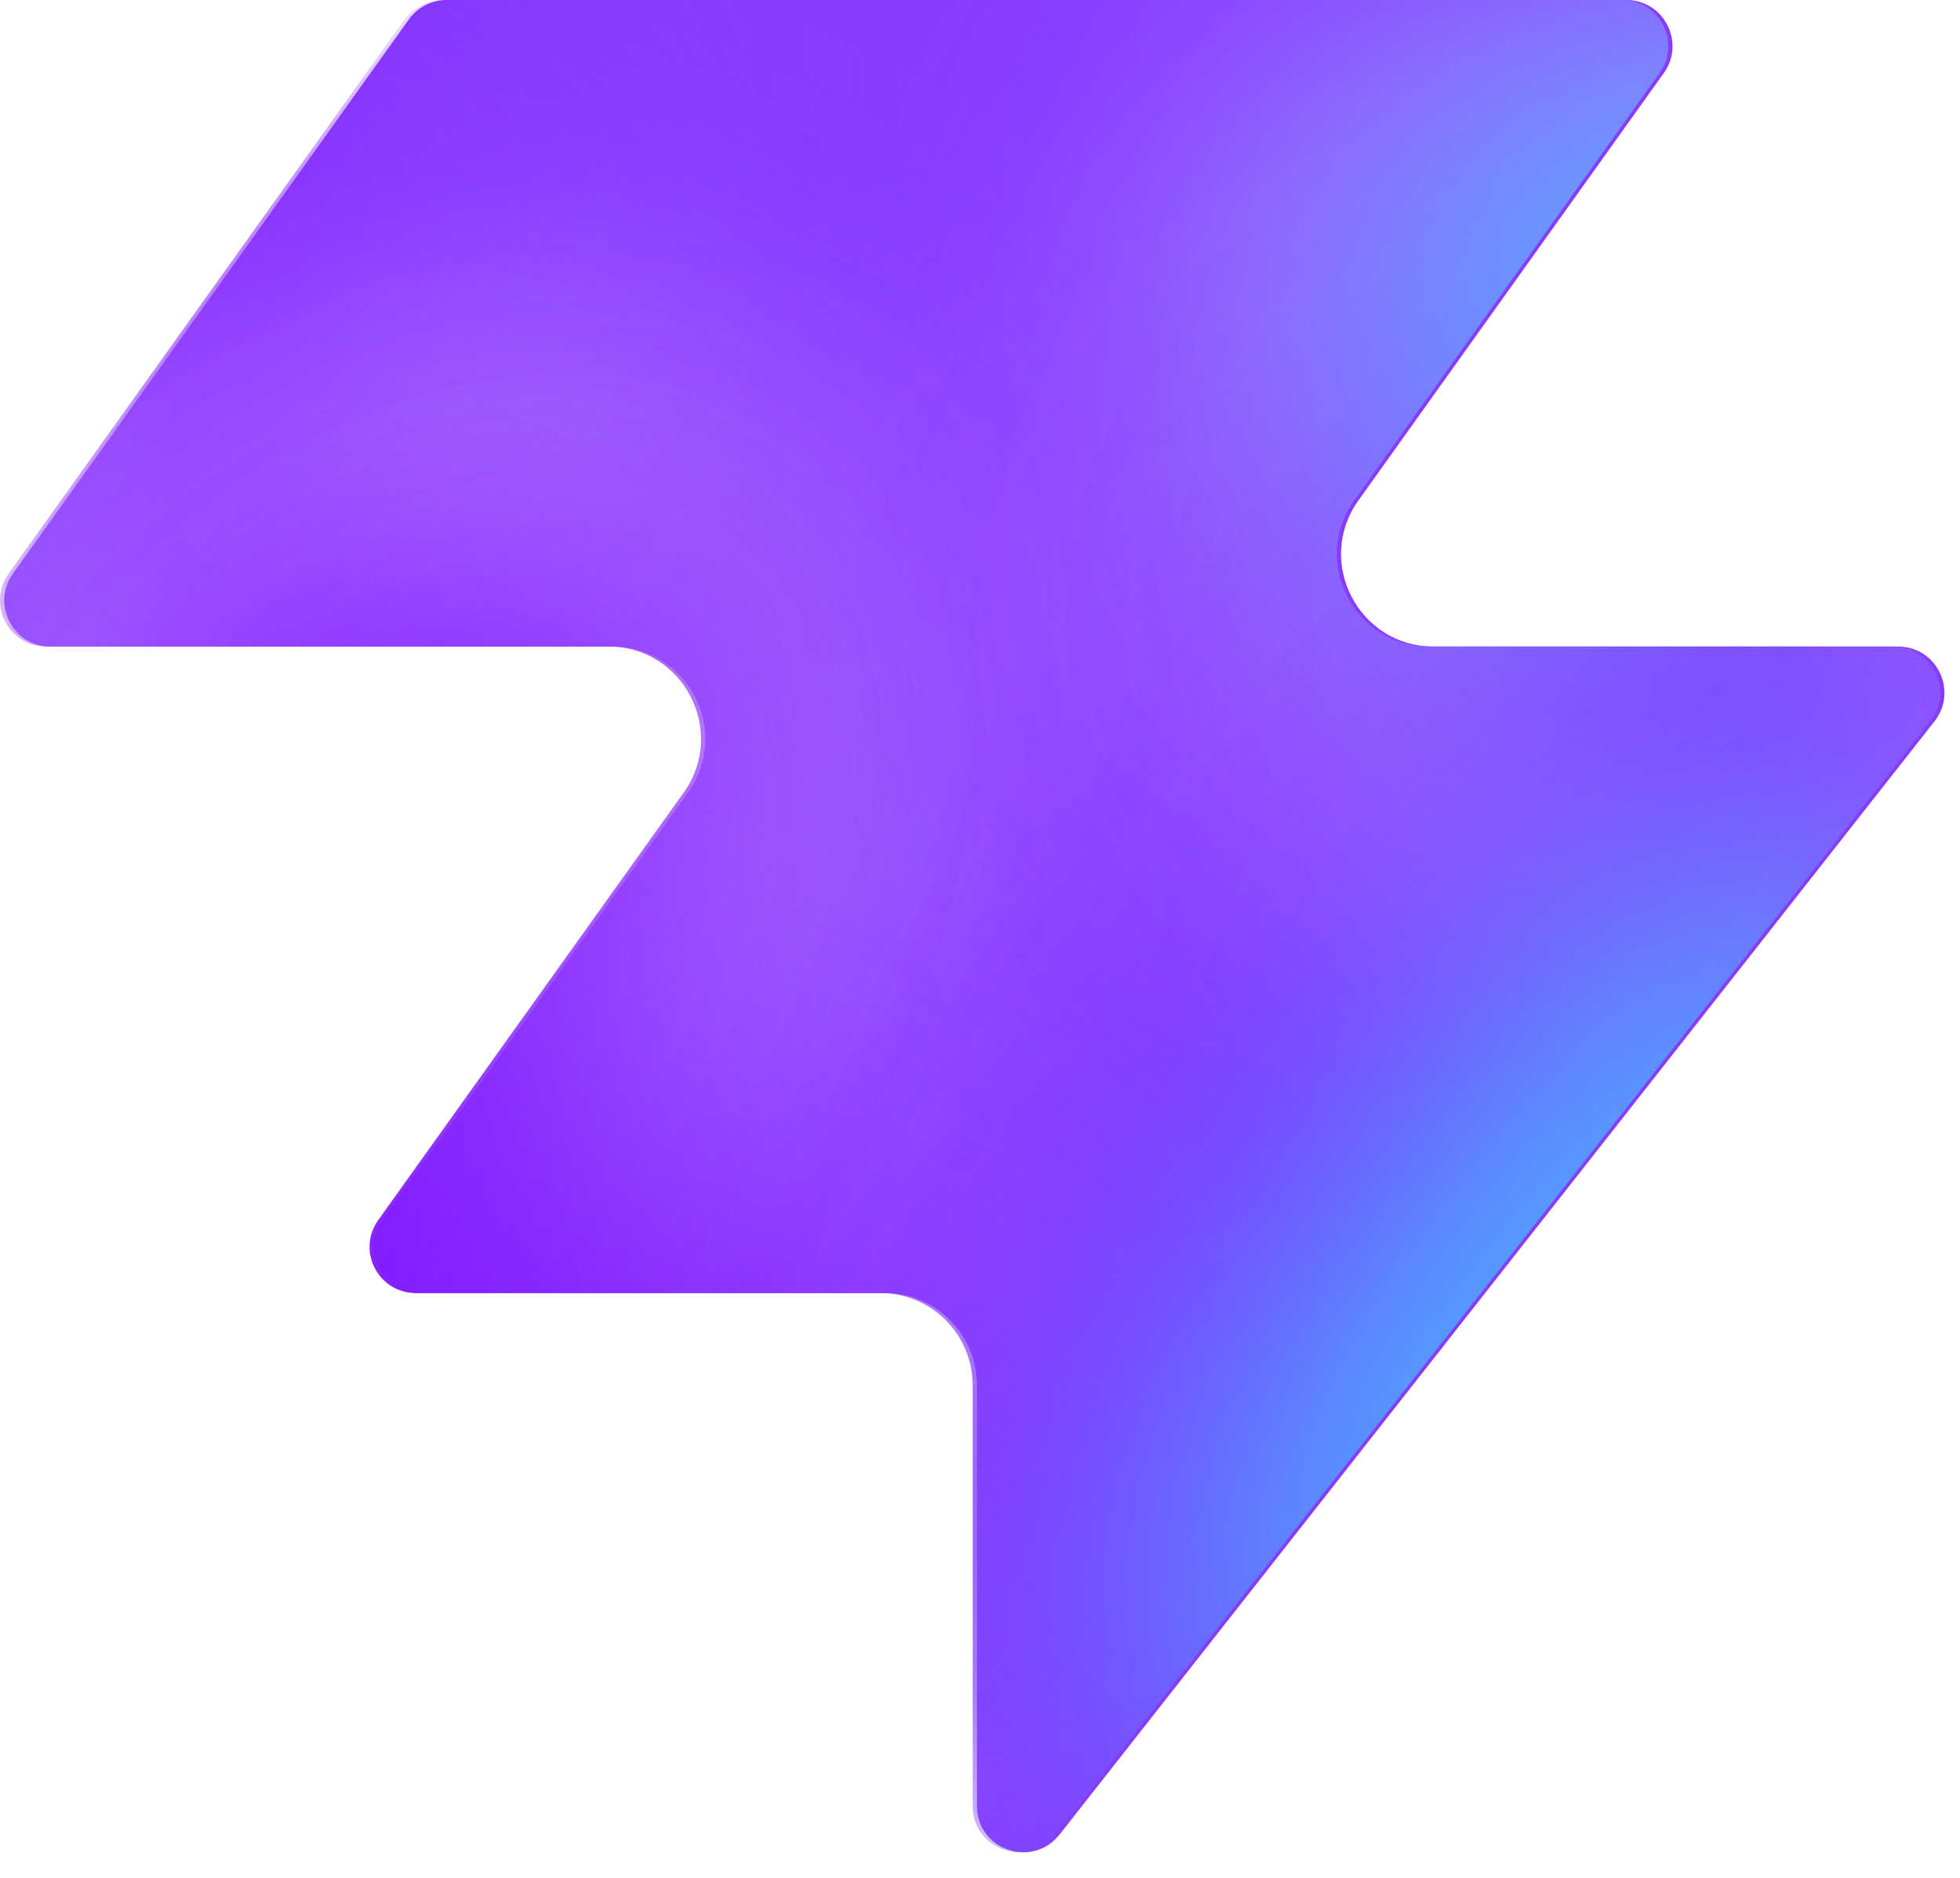
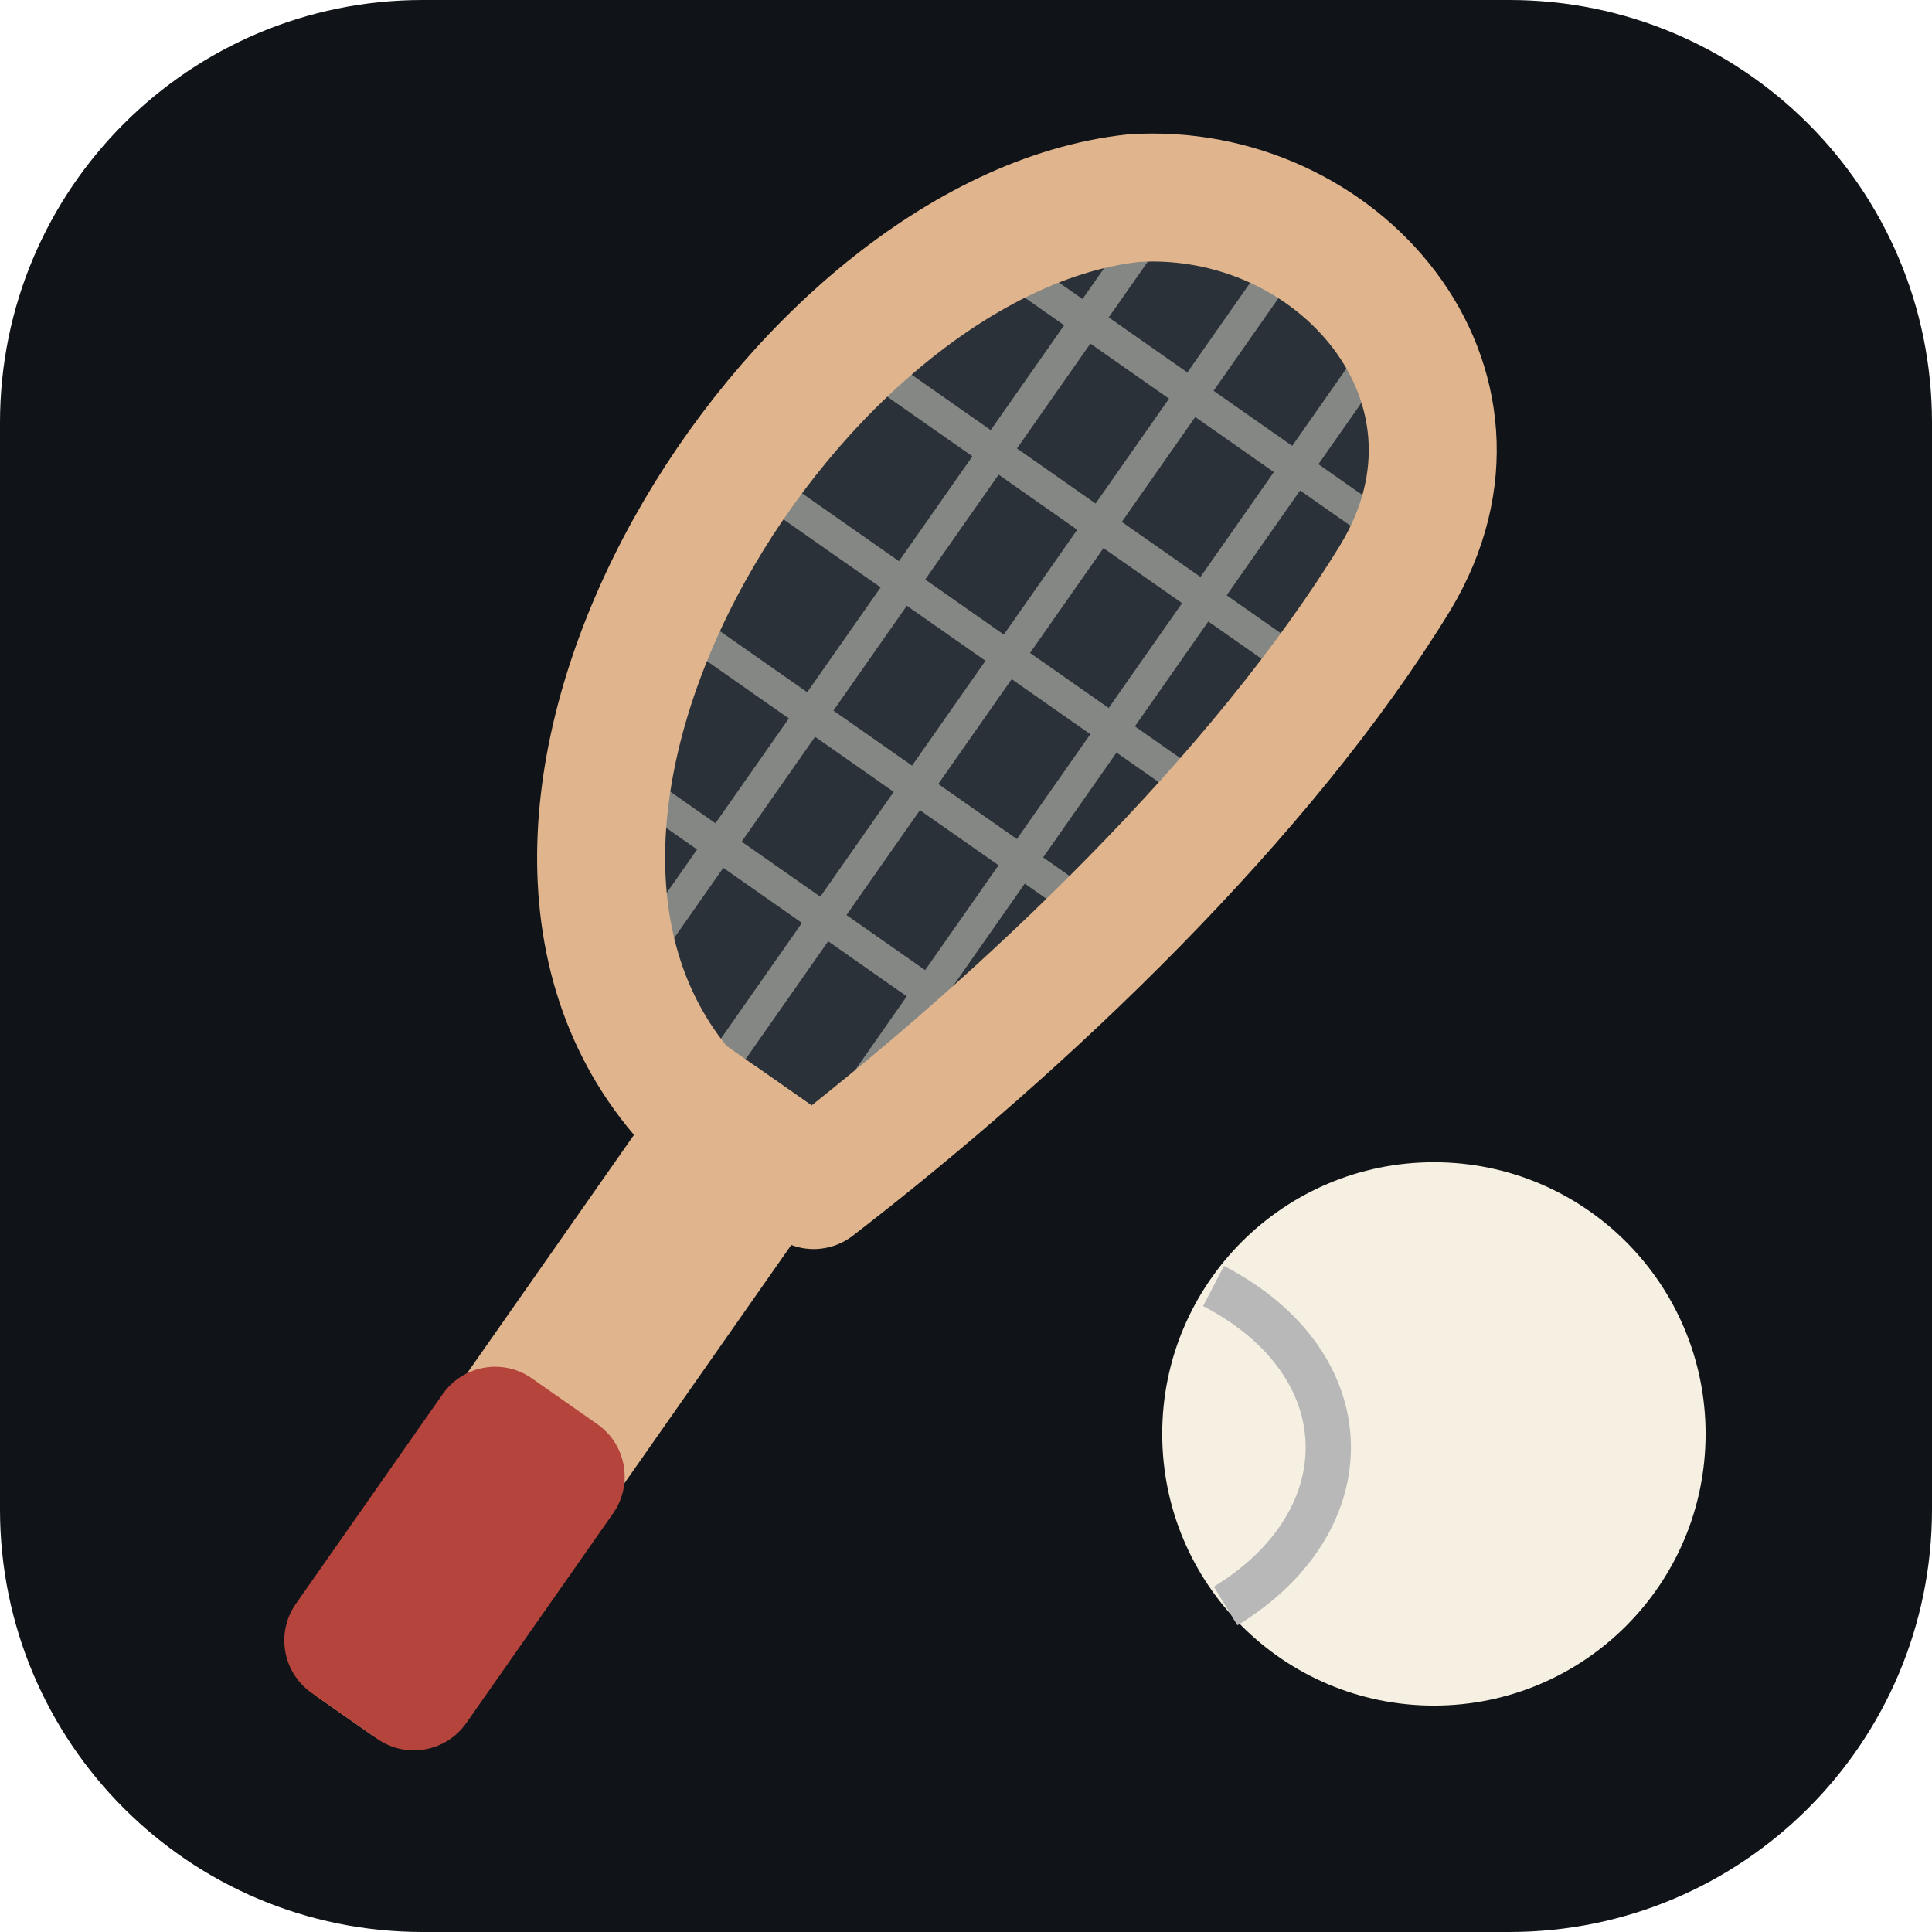
- <svg xmlns="http://www.w3.org/2000/svg" width="48" height="46" fill="none" viewBox="0 0 48 46">
-   <path fill="#863bff" d="M25.946 44.938c-.664.845-2.021.375-2.021-.698V33.937a2.26 2.26 0 0 0-2.262-2.262H10.287c-.92 0-1.456-1.04-.92-1.788l7.48-10.471c1.07-1.497 0-3.578-1.842-3.578H1.237c-.92 0-1.456-1.04-.92-1.788L10.013.474c.214-.297.556-.474.92-.474h28.894c.92 0 1.456 1.04.92 1.788l-7.48 10.471c-1.07 1.498 0 3.579 1.842 3.579h11.377c.943 0 1.473 1.088.89 1.83L25.947 44.94z" style="fill:#863bff;fill:color(display-p3 .525 .23 1);fill-opacity:1" />
-   <mask id="a" width="48" height="46" x="0" y="0" maskUnits="userSpaceOnUse" style="mask-type:alpha">
-     <path fill="#000" d="M25.842 44.938c-.664.844-2.021.375-2.021-.698V33.937a2.26 2.26 0 0 0-2.262-2.262H10.183c-.92 0-1.456-1.04-.92-1.788l7.48-10.471c1.07-1.498 0-3.579-1.842-3.579H1.133c-.92 0-1.456-1.04-.92-1.787L9.91.473c.214-.297.556-.474.92-.474h28.894c.92 0 1.456 1.04.92 1.788l-7.48 10.471c-1.07 1.498 0 3.578 1.842 3.578h11.377c.943 0 1.473 1.088.89 1.832L25.843 44.94z" style="fill:#000;fill-opacity:1" />
-   </mask>
-   <g mask="url(#a)">
-     <g filter="url(#b)">
-       <ellipse cx="5.508" cy="14.704" fill="#ede6ff" rx="5.508" ry="14.704" style="fill:#ede6ff;fill:color(display-p3 .927 .903 1);fill-opacity:1" transform="matrix(.00324 1 1 -.00324 -4.47 31.516)" />
+ <svg xmlns="http://www.w3.org/2000/svg" viewBox="0 0 64 64">
+   <rect width="64" height="64" rx="14" fill="#101418" />
+   <g transform="translate(26 36) rotate(35) scale(1.06)">
+     <clipPath id="head">
+       <path d="M-2.5 2C-14-1-15-22-7-29C-2-33 6-31 6.5-24C7-16 5-6 2.5 2Z" />
+     </clipPath>
+     <path d="M-2.5 2C-14-1-15-22-7-29C-2-33 6-31 6.5-24C7-16 5-6 2.5 2Z" fill="#2a3138" />
+     <g clip-path="url(#head)" stroke="#f5f0e1" stroke-opacity=".45" stroke-width="1">
+       <path d="M-6-40V4M-2-40V4M2-40V4M6-40V4M-14-25H14M-14-20H14M-14-15H14M-14-10H14M-14-5H14" />
    </g>
-     <g filter="url(#c)">
-       <ellipse cx="10.399" cy="29.851" fill="#ede6ff" rx="10.399" ry="29.851" style="fill:#ede6ff;fill:color(display-p3 .927 .903 1);fill-opacity:1" transform="matrix(.00324 1 1 -.00324 -39.328 7.883)" />
-     </g>
-     <g filter="url(#d)">
-       <ellipse cx="5.508" cy="30.487" fill="#7e14ff" rx="5.508" ry="30.487" style="fill:#7e14ff;fill:color(display-p3 .492 .077 1);fill-opacity:1" transform="rotate(89.814 -25.913 -14.639)scale(1 -1)" />
-     </g>
-     <g filter="url(#e)">
-       <ellipse cx="5.508" cy="30.599" fill="#7e14ff" rx="5.508" ry="30.599" style="fill:#7e14ff;fill:color(display-p3 .492 .077 1);fill-opacity:1" transform="rotate(89.814 -32.644 -3.334)scale(1 -1)" />
-     </g>
-     <g filter="url(#f)">
-       <ellipse cx="5.508" cy="30.599" fill="#7e14ff" rx="5.508" ry="30.599" style="fill:#7e14ff;fill:color(display-p3 .492 .077 1);fill-opacity:1" transform="matrix(.00324 1 1 -.00324 -34.34 30.47)" />
-     </g>
-     <g filter="url(#g)">
-       <ellipse cx="14.072" cy="22.078" fill="#ede6ff" rx="14.072" ry="22.078" style="fill:#ede6ff;fill:color(display-p3 .927 .903 1);fill-opacity:1" transform="rotate(93.35 24.506 48.493)scale(-1 1)" />
-     </g>
-     <g filter="url(#h)">
-       <ellipse cx="3.47" cy="21.501" fill="#7e14ff" rx="3.47" ry="21.501" style="fill:#7e14ff;fill:color(display-p3 .492 .077 1);fill-opacity:1" transform="rotate(89.009 28.708 47.59)scale(-1 1)" />
-     </g>
-     <g filter="url(#i)">
-       <ellipse cx="3.47" cy="21.501" fill="#7e14ff" rx="3.47" ry="21.501" style="fill:#7e14ff;fill:color(display-p3 .492 .077 1);fill-opacity:1" transform="rotate(89.009 28.708 47.59)scale(-1 1)" />
-     </g>
-     <g filter="url(#j)">
-       <ellipse cx=".387" cy="8.972" fill="#7e14ff" rx="4.407" ry="29.108" style="fill:#7e14ff;fill:color(display-p3 .492 .077 1);fill-opacity:1" transform="rotate(39.51 .387 8.972)" />
-     </g>
-     <g filter="url(#k)">
-       <ellipse cx="47.523" cy="-6.092" fill="#7e14ff" rx="4.407" ry="29.108" style="fill:#7e14ff;fill:color(display-p3 .492 .077 1);fill-opacity:1" transform="rotate(37.892 47.523 -6.092)" />
-     </g>
-     <g filter="url(#l)">
-       <ellipse cx="41.412" cy="6.333" fill="#47bfff" rx="5.971" ry="9.665" style="fill:#47bfff;fill:color(display-p3 .28 .748 1);fill-opacity:1" transform="rotate(37.892 41.412 6.333)" />
-     </g>
-     <g filter="url(#m)">
-       <ellipse cx="-1.879" cy="38.332" fill="#7e14ff" rx="4.407" ry="29.108" style="fill:#7e14ff;fill:color(display-p3 .492 .077 1);fill-opacity:1" transform="rotate(37.892 -1.88 38.332)" />
-     </g>
-     <g filter="url(#n)">
-       <ellipse cx="-1.879" cy="38.332" fill="#7e14ff" rx="4.407" ry="29.108" style="fill:#7e14ff;fill:color(display-p3 .492 .077 1);fill-opacity:1" transform="rotate(37.892 -1.88 38.332)" />
-     </g>
-     <g filter="url(#o)">
-       <ellipse cx="35.651" cy="29.907" fill="#7e14ff" rx="4.407" ry="29.108" style="fill:#7e14ff;fill:color(display-p3 .492 .077 1);fill-opacity:1" transform="rotate(37.892 35.651 29.907)" />
-     </g>
-     <g filter="url(#p)">
-       <ellipse cx="38.418" cy="32.4" fill="#47bfff" rx="5.971" ry="15.297" style="fill:#47bfff;fill:color(display-p3 .28 .748 1);fill-opacity:1" transform="rotate(37.892 38.418 32.4)" />
-     </g>
+     <path d="M-2.5 2C-14-1-15-22-7-29C-2-33 6-31 6.5-24C7-16 5-6 2.5 2Z" fill="none" stroke="#e0b48c" stroke-width="4" stroke-linejoin="round" />
+     <rect x="-3" y="0" width="6" height="24" rx="2" fill="#e0b48c" />
+     <rect x="-3.25" y="12" width="6.5" height="12" rx="2" fill="#b5443c" />
  </g>
-   <defs>
-     <filter id="b" width="60.045" height="41.654" x="-19.77" y="16.149" color-interpolation-filters="sRGB" filterUnits="userSpaceOnUse">
-       <feFlood flood-opacity="0" result="BackgroundImageFix" />
-       <feBlend in="SourceGraphic" in2="BackgroundImageFix" result="shape" />
-       <feGaussianBlur result="effect1_foregroundBlur_2002_17158" stdDeviation="7.659" />
-     </filter>
-     <filter id="c" width="90.34" height="51.437" x="-54.613" y="-7.533" color-interpolation-filters="sRGB" filterUnits="userSpaceOnUse">
-       <feFlood flood-opacity="0" result="BackgroundImageFix" />
-       <feBlend in="SourceGraphic" in2="BackgroundImageFix" result="shape" />
-       <feGaussianBlur result="effect1_foregroundBlur_2002_17158" stdDeviation="7.659" />
-     </filter>
-     <filter id="d" width="79.355" height="29.4" x="-49.64" y="2.03" color-interpolation-filters="sRGB" filterUnits="userSpaceOnUse">
-       <feFlood flood-opacity="0" result="BackgroundImageFix" />
-       <feBlend in="SourceGraphic" in2="BackgroundImageFix" result="shape" />
-       <feGaussianBlur result="effect1_foregroundBlur_2002_17158" stdDeviation="4.596" />
-     </filter>
-     <filter id="e" width="79.579" height="29.4" x="-45.045" y="20.029" color-interpolation-filters="sRGB" filterUnits="userSpaceOnUse">
-       <feFlood flood-opacity="0" result="BackgroundImageFix" />
-       <feBlend in="SourceGraphic" in2="BackgroundImageFix" result="shape" />
-       <feGaussianBlur result="effect1_foregroundBlur_2002_17158" stdDeviation="4.596" />
-     </filter>
-     <filter id="f" width="79.579" height="29.4" x="-43.513" y="21.178" color-interpolation-filters="sRGB" filterUnits="userSpaceOnUse">
-       <feFlood flood-opacity="0" result="BackgroundImageFix" />
-       <feBlend in="SourceGraphic" in2="BackgroundImageFix" result="shape" />
-       <feGaussianBlur result="effect1_foregroundBlur_2002_17158" stdDeviation="4.596" />
-     </filter>
-     <filter id="g" width="74.749" height="58.852" x="15.756" y="-17.901" color-interpolation-filters="sRGB" filterUnits="userSpaceOnUse">
-       <feFlood flood-opacity="0" result="BackgroundImageFix" />
-       <feBlend in="SourceGraphic" in2="BackgroundImageFix" result="shape" />
-       <feGaussianBlur result="effect1_foregroundBlur_2002_17158" stdDeviation="7.659" />
-     </filter>
-     <filter id="h" width="61.377" height="25.362" x="23.548" y="2.284" color-interpolation-filters="sRGB" filterUnits="userSpaceOnUse">
-       <feFlood flood-opacity="0" result="BackgroundImageFix" />
-       <feBlend in="SourceGraphic" in2="BackgroundImageFix" result="shape" />
-       <feGaussianBlur result="effect1_foregroundBlur_2002_17158" stdDeviation="4.596" />
-     </filter>
-     <filter id="i" width="61.377" height="25.362" x="23.548" y="2.284" color-interpolation-filters="sRGB" filterUnits="userSpaceOnUse">
-       <feFlood flood-opacity="0" result="BackgroundImageFix" />
-       <feBlend in="SourceGraphic" in2="BackgroundImageFix" result="shape" />
-       <feGaussianBlur result="effect1_foregroundBlur_2002_17158" stdDeviation="4.596" />
-     </filter>
-     <filter id="j" width="56.045" height="63.649" x="-27.636" y="-22.853" color-interpolation-filters="sRGB" filterUnits="userSpaceOnUse">
-       <feFlood flood-opacity="0" result="BackgroundImageFix" />
-       <feBlend in="SourceGraphic" in2="BackgroundImageFix" result="shape" />
-       <feGaussianBlur result="effect1_foregroundBlur_2002_17158" stdDeviation="4.596" />
-     </filter>
-     <filter id="k" width="54.814" height="64.646" x="20.116" y="-38.415" color-interpolation-filters="sRGB" filterUnits="userSpaceOnUse">
-       <feFlood flood-opacity="0" result="BackgroundImageFix" />
-       <feBlend in="SourceGraphic" in2="BackgroundImageFix" result="shape" />
-       <feGaussianBlur result="effect1_foregroundBlur_2002_17158" stdDeviation="4.596" />
-     </filter>
-     <filter id="l" width="33.541" height="35.313" x="24.641" y="-11.323" color-interpolation-filters="sRGB" filterUnits="userSpaceOnUse">
-       <feFlood flood-opacity="0" result="BackgroundImageFix" />
-       <feBlend in="SourceGraphic" in2="BackgroundImageFix" result="shape" />
-       <feGaussianBlur result="effect1_foregroundBlur_2002_17158" stdDeviation="4.596" />
-     </filter>
-     <filter id="m" width="54.814" height="64.646" x="-29.286" y="6.009" color-interpolation-filters="sRGB" filterUnits="userSpaceOnUse">
-       <feFlood flood-opacity="0" result="BackgroundImageFix" />
-       <feBlend in="SourceGraphic" in2="BackgroundImageFix" result="shape" />
-       <feGaussianBlur result="effect1_foregroundBlur_2002_17158" stdDeviation="4.596" />
-     </filter>
-     <filter id="n" width="54.814" height="64.646" x="-29.286" y="6.009" color-interpolation-filters="sRGB" filterUnits="userSpaceOnUse">
-       <feFlood flood-opacity="0" result="BackgroundImageFix" />
-       <feBlend in="SourceGraphic" in2="BackgroundImageFix" result="shape" />
-       <feGaussianBlur result="effect1_foregroundBlur_2002_17158" stdDeviation="4.596" />
-     </filter>
-     <filter id="o" width="54.814" height="64.646" x="8.244" y="-2.416" color-interpolation-filters="sRGB" filterUnits="userSpaceOnUse">
-       <feFlood flood-opacity="0" result="BackgroundImageFix" />
-       <feBlend in="SourceGraphic" in2="BackgroundImageFix" result="shape" />
-       <feGaussianBlur result="effect1_foregroundBlur_2002_17158" stdDeviation="4.596" />
-     </filter>
-     <filter id="p" width="39.409" height="43.623" x="18.713" y="10.588" color-interpolation-filters="sRGB" filterUnits="userSpaceOnUse">
-       <feFlood flood-opacity="0" result="BackgroundImageFix" />
-       <feBlend in="SourceGraphic" in2="BackgroundImageFix" result="shape" />
-       <feGaussianBlur result="effect1_foregroundBlur_2002_17158" stdDeviation="4.596" />
-     </filter>
-   </defs>
+   <circle cx="47.5" cy="47.5" r="9" fill="#f5f0e1" />
+   <path d="M40.2 42.6C45.2 45.2 45.2 50.4 40.6 53.2" fill="none" stroke="#b8b8b8" stroke-width="1.5" />
</svg>
